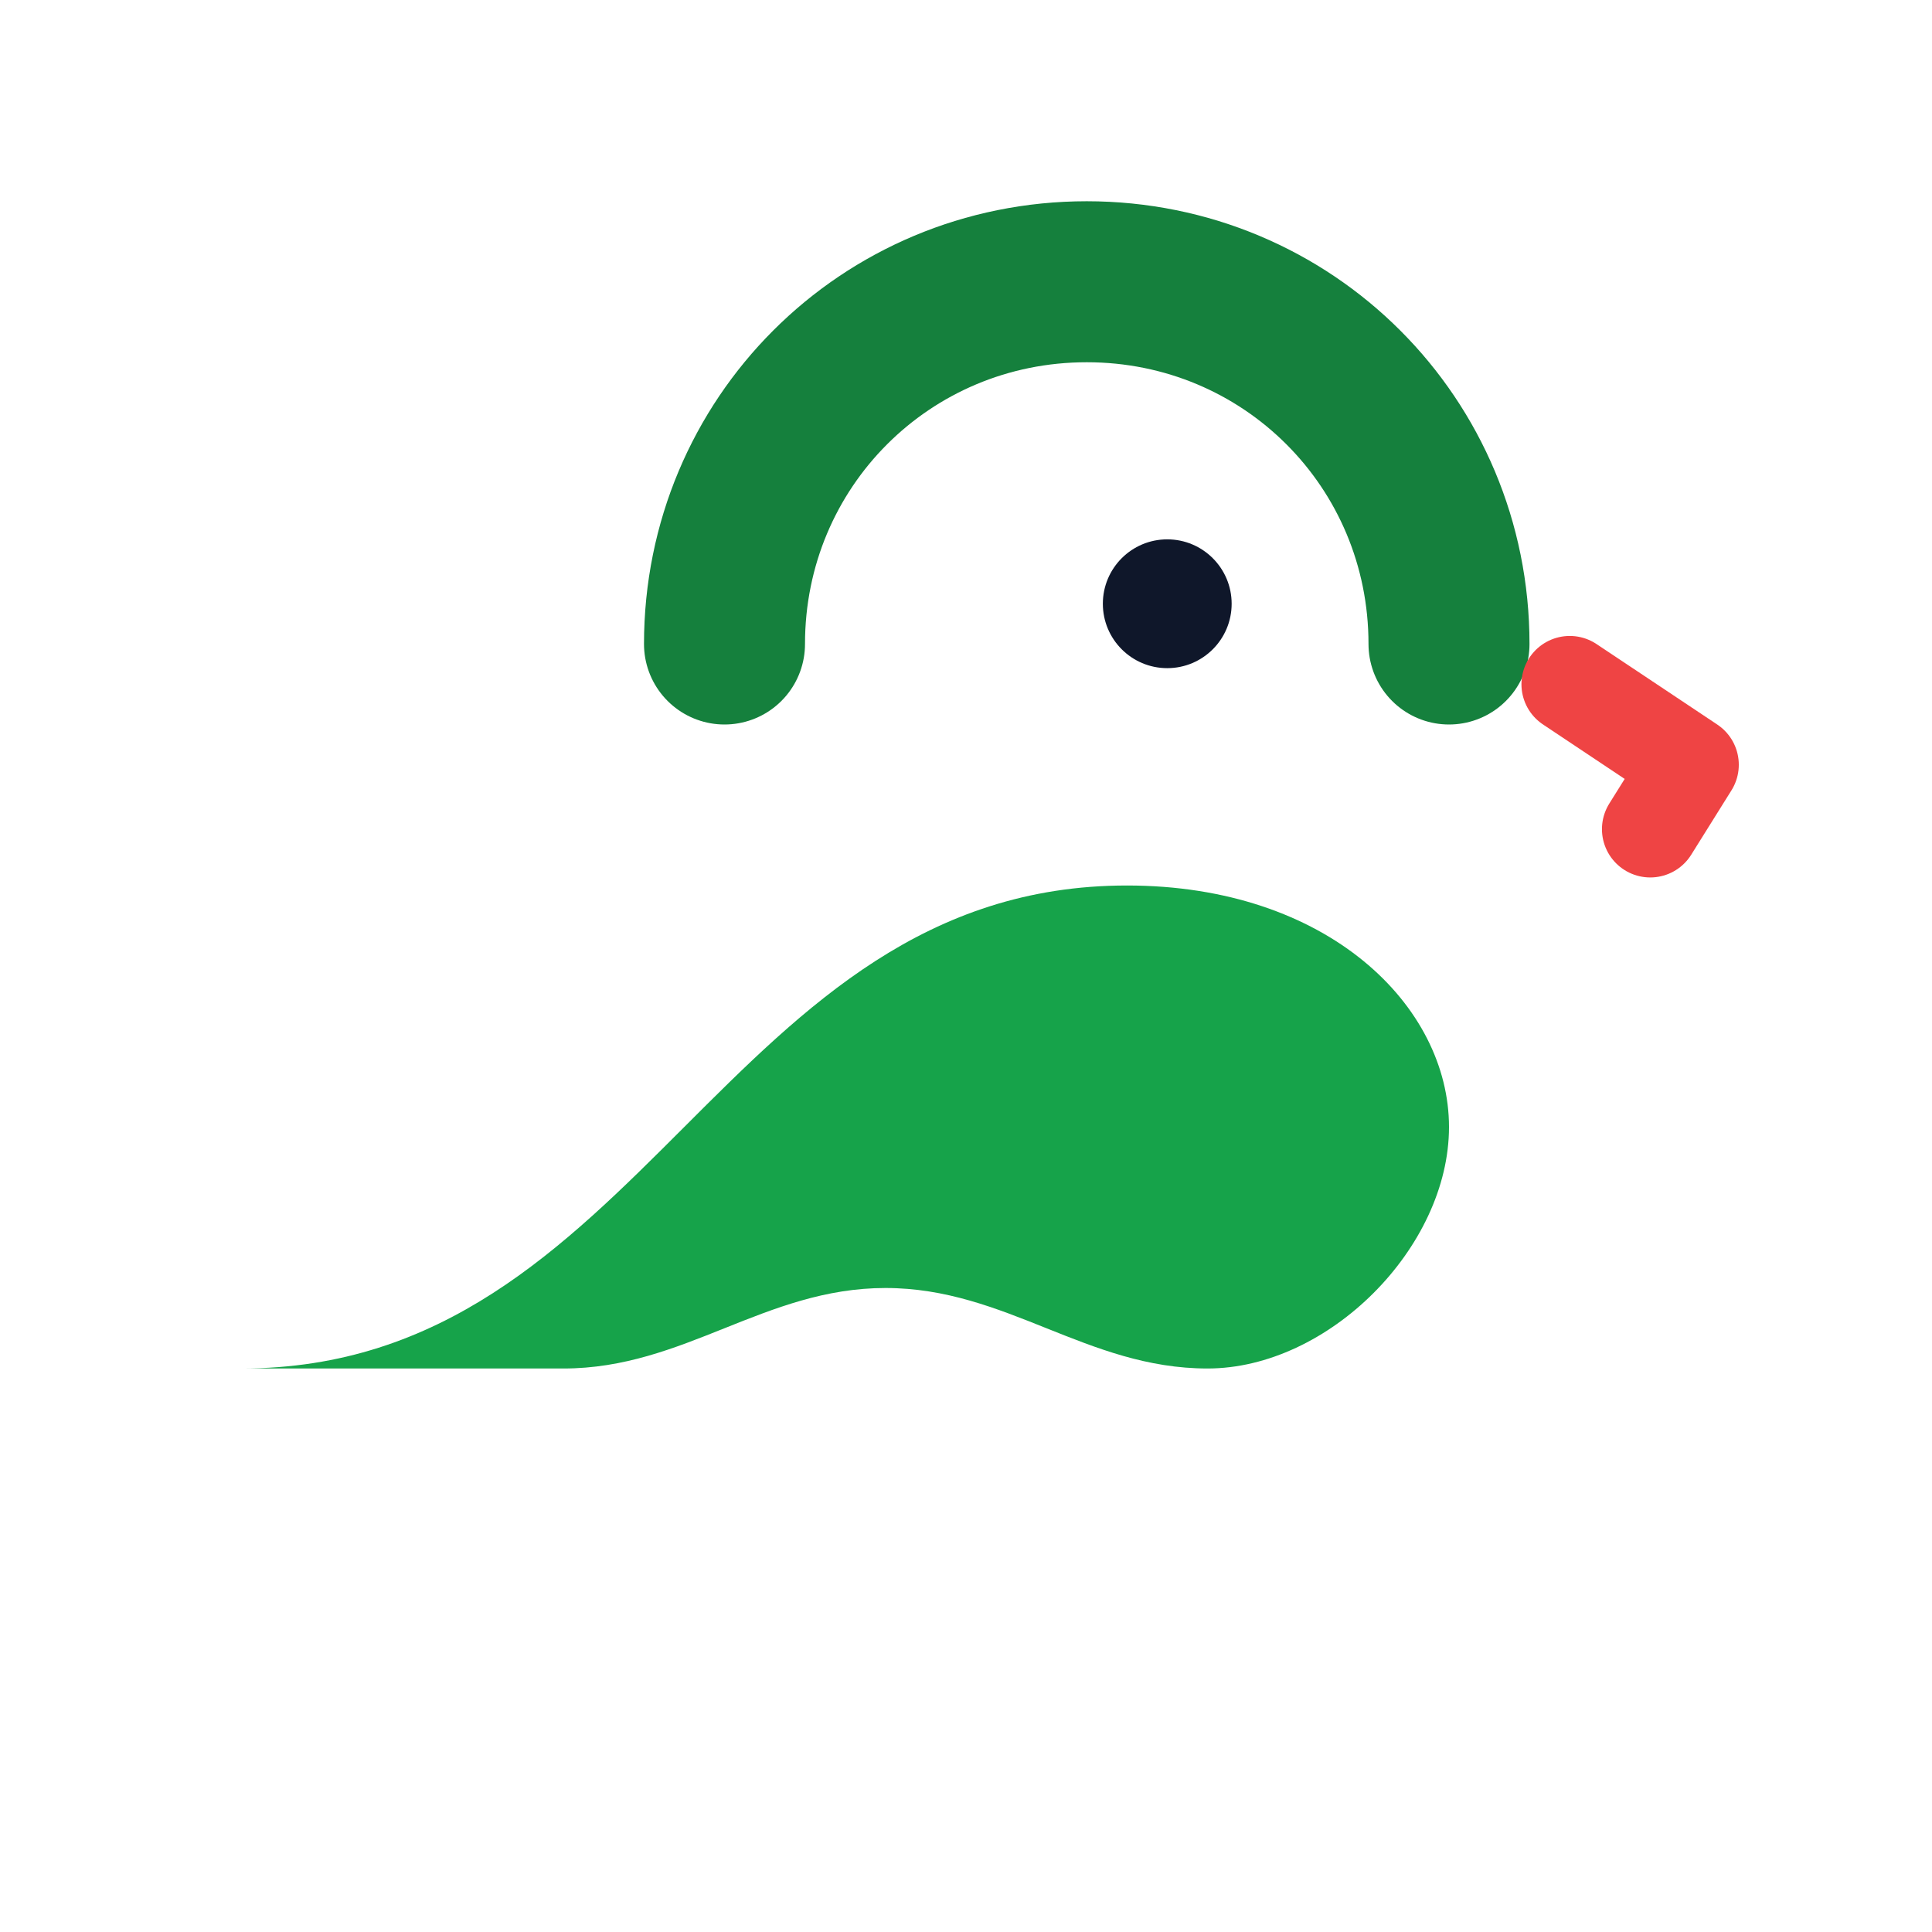
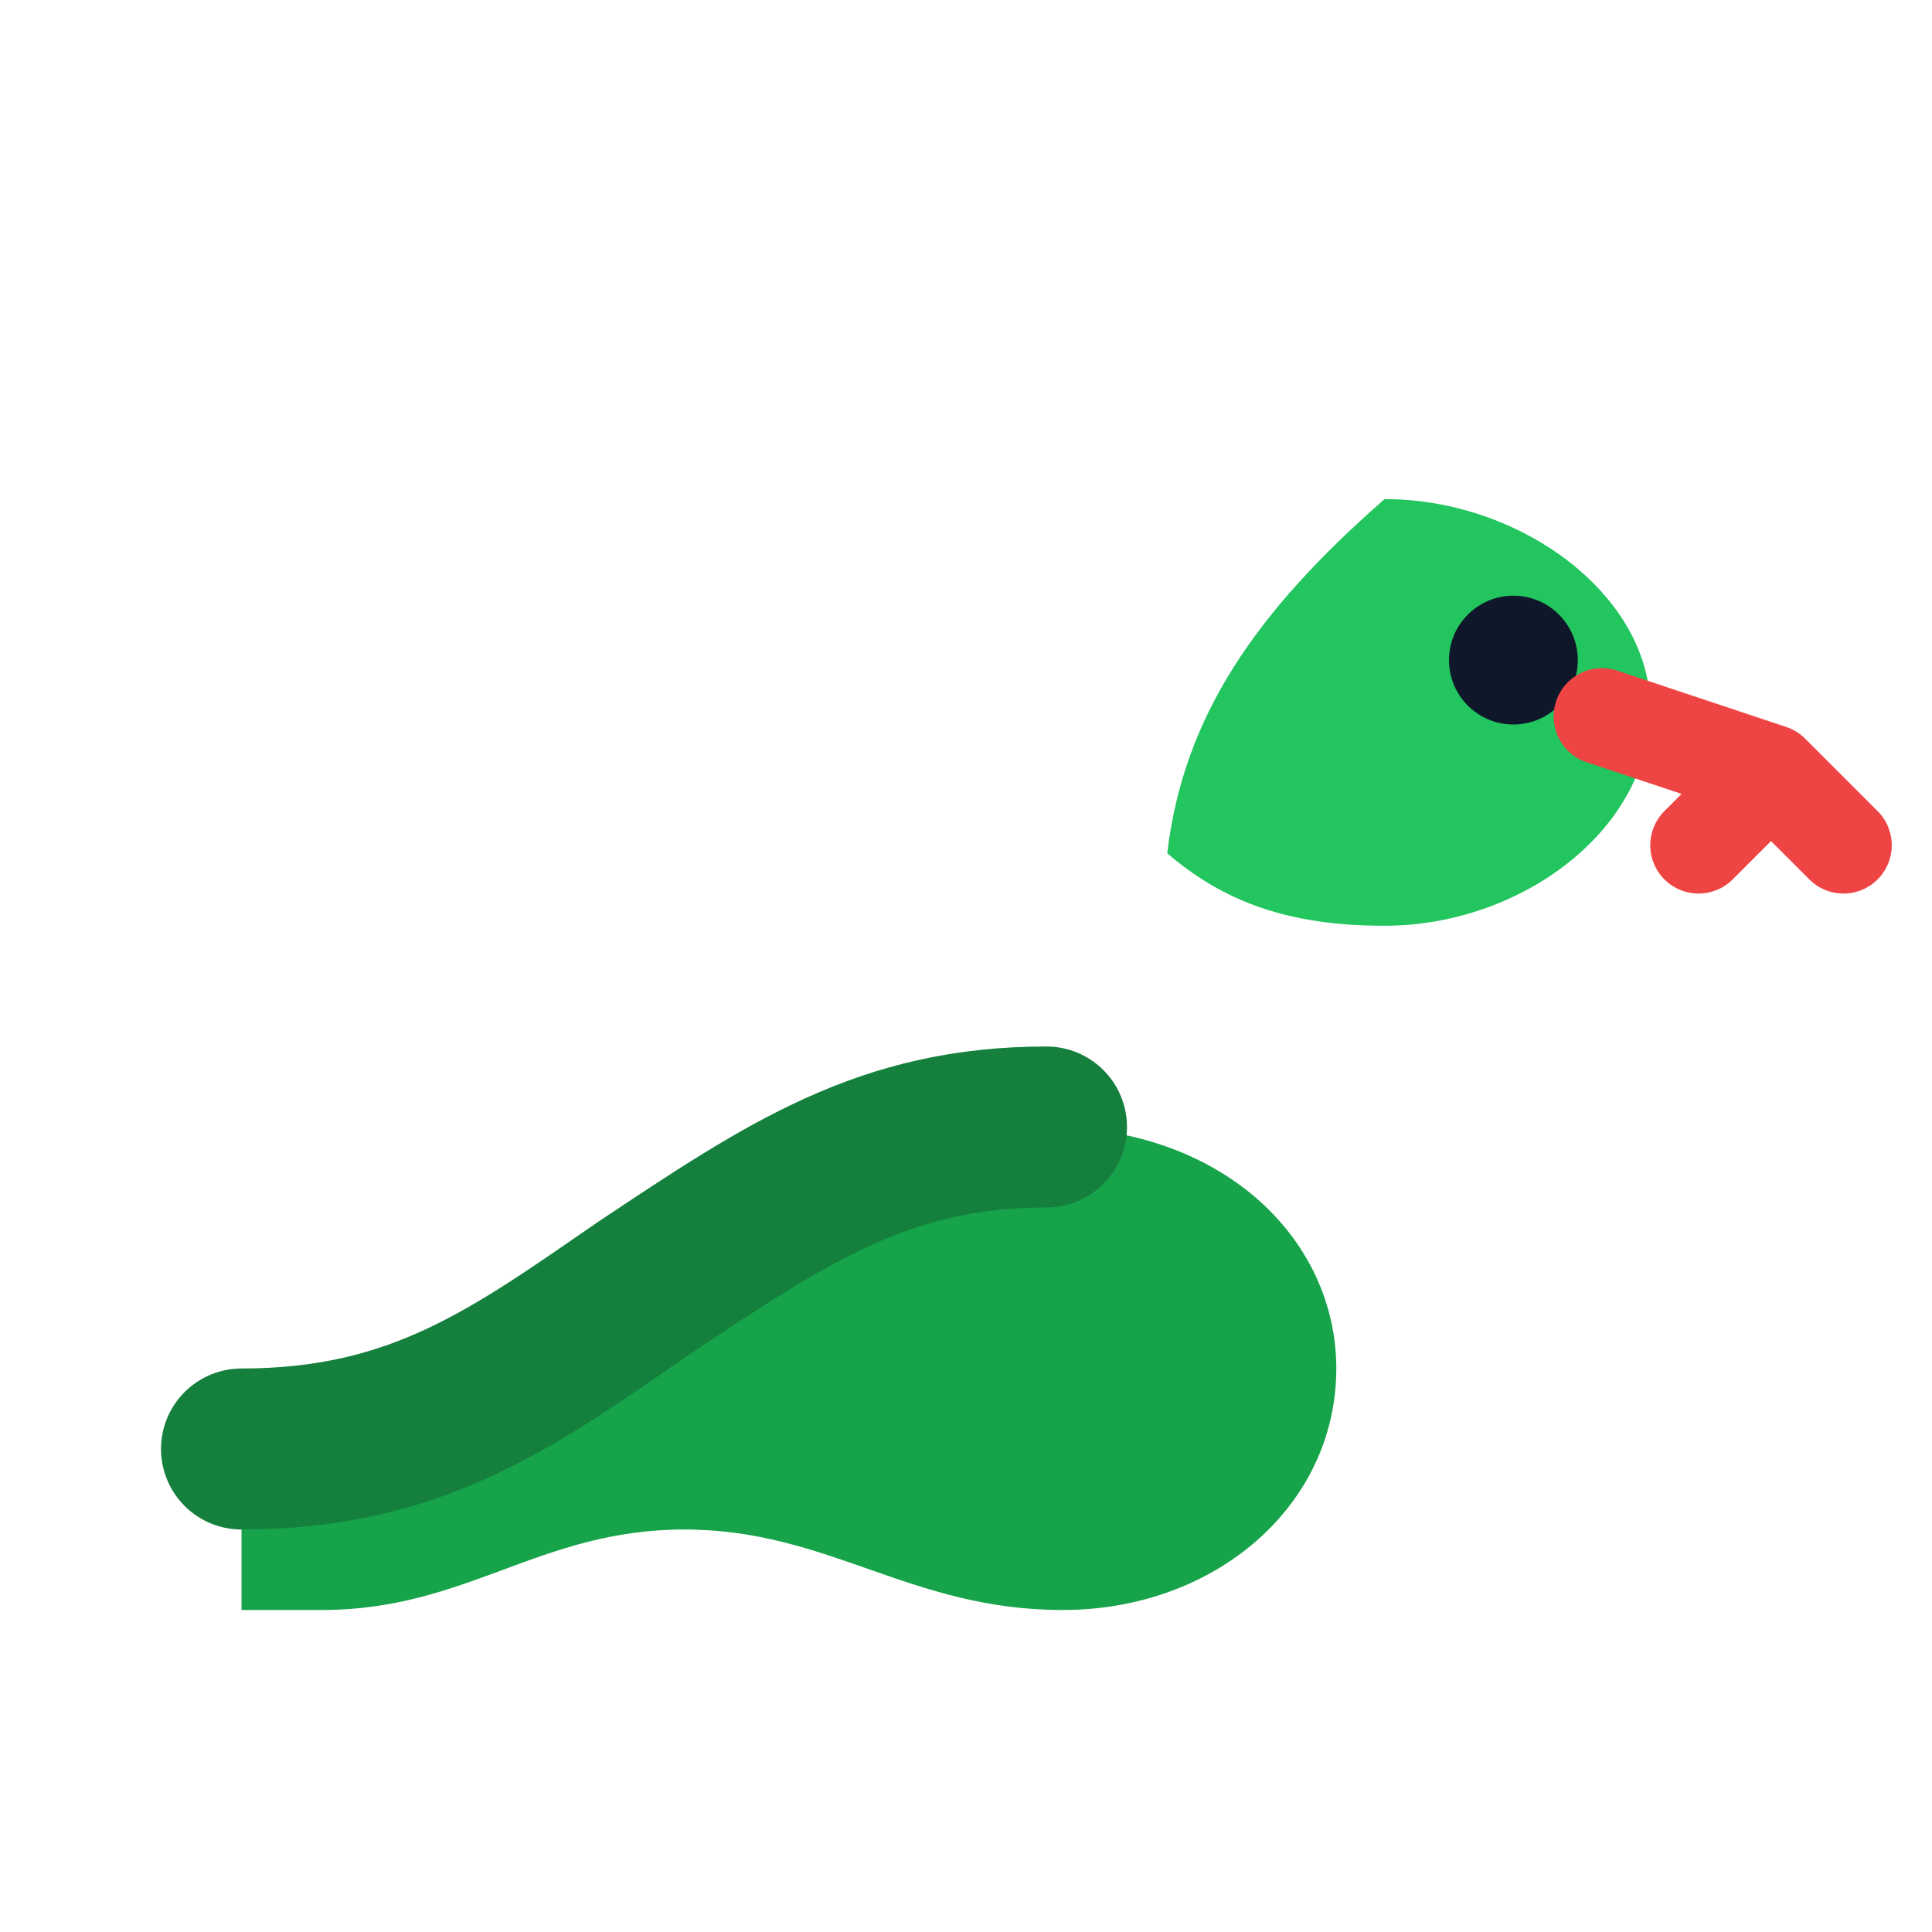
<svg xmlns="http://www.w3.org/2000/svg" width="24" height="24" viewBox="0 0 24 24" fill="none">
-   <path d="M3 17c2.5 0 4-1.5 5.5-3s3-3 5.5-3 4 1.5 4 3-1.5 3-3 3-2.5-1-4-1-2.5 1-4 1H3z" fill="#16a34a" />
-   <path d="M9 8c0-2.5 2-4.5 4.5-4.5S18 5.5 18 8" stroke="#15803d" stroke-width="2" stroke-linecap="round" />
-   <circle cx="14.5" cy="7.5" r="0.8" fill="#0f172a" />
-   <path d="M19.5 8.5l1.5 1-.5.8" stroke="#ef4444" stroke-width="1.2" stroke-linecap="round" stroke-linejoin="round" />
+   <path d="M3 18c2.2 0 3.4-0.9 5-2 1.8-1.2 3-2 5-2 2.2 0 3.6 1.4 3.6 3 0 1.7-1.5 3-3.4 3-1.9 0-2.9-1-4.7-1s-2.7 1-4.5 1H3Z" fill="#16a34a" />
+   <path d="M3 18c2.2 0 3.4-0.9 5-2 1.8-1.2 3-2 5-2" stroke="#15803d" stroke-width="2" stroke-linecap="round" fill="none" />
+   <path d="M17.2 6.2c1.7 0 3.3 1.2 3.3 2.6 0 1.5-1.6 2.7-3.3 2.7-1.2 0-2-.3-2.7-.9.2-1.7 1.1-3 2.7-4.4Z" fill="#22c55e" />
+   <circle cx="18.8" cy="8.2" r="0.8" fill="#0f172a" />
+   <path d="M19.9 8.9 L22 9.6 M22 9.6 l-0.9 0.9 M22 9.6 l0.9 0.9" stroke="#ef4444" stroke-width="1.2" stroke-linecap="round" stroke-linejoin="round" />
</svg>
